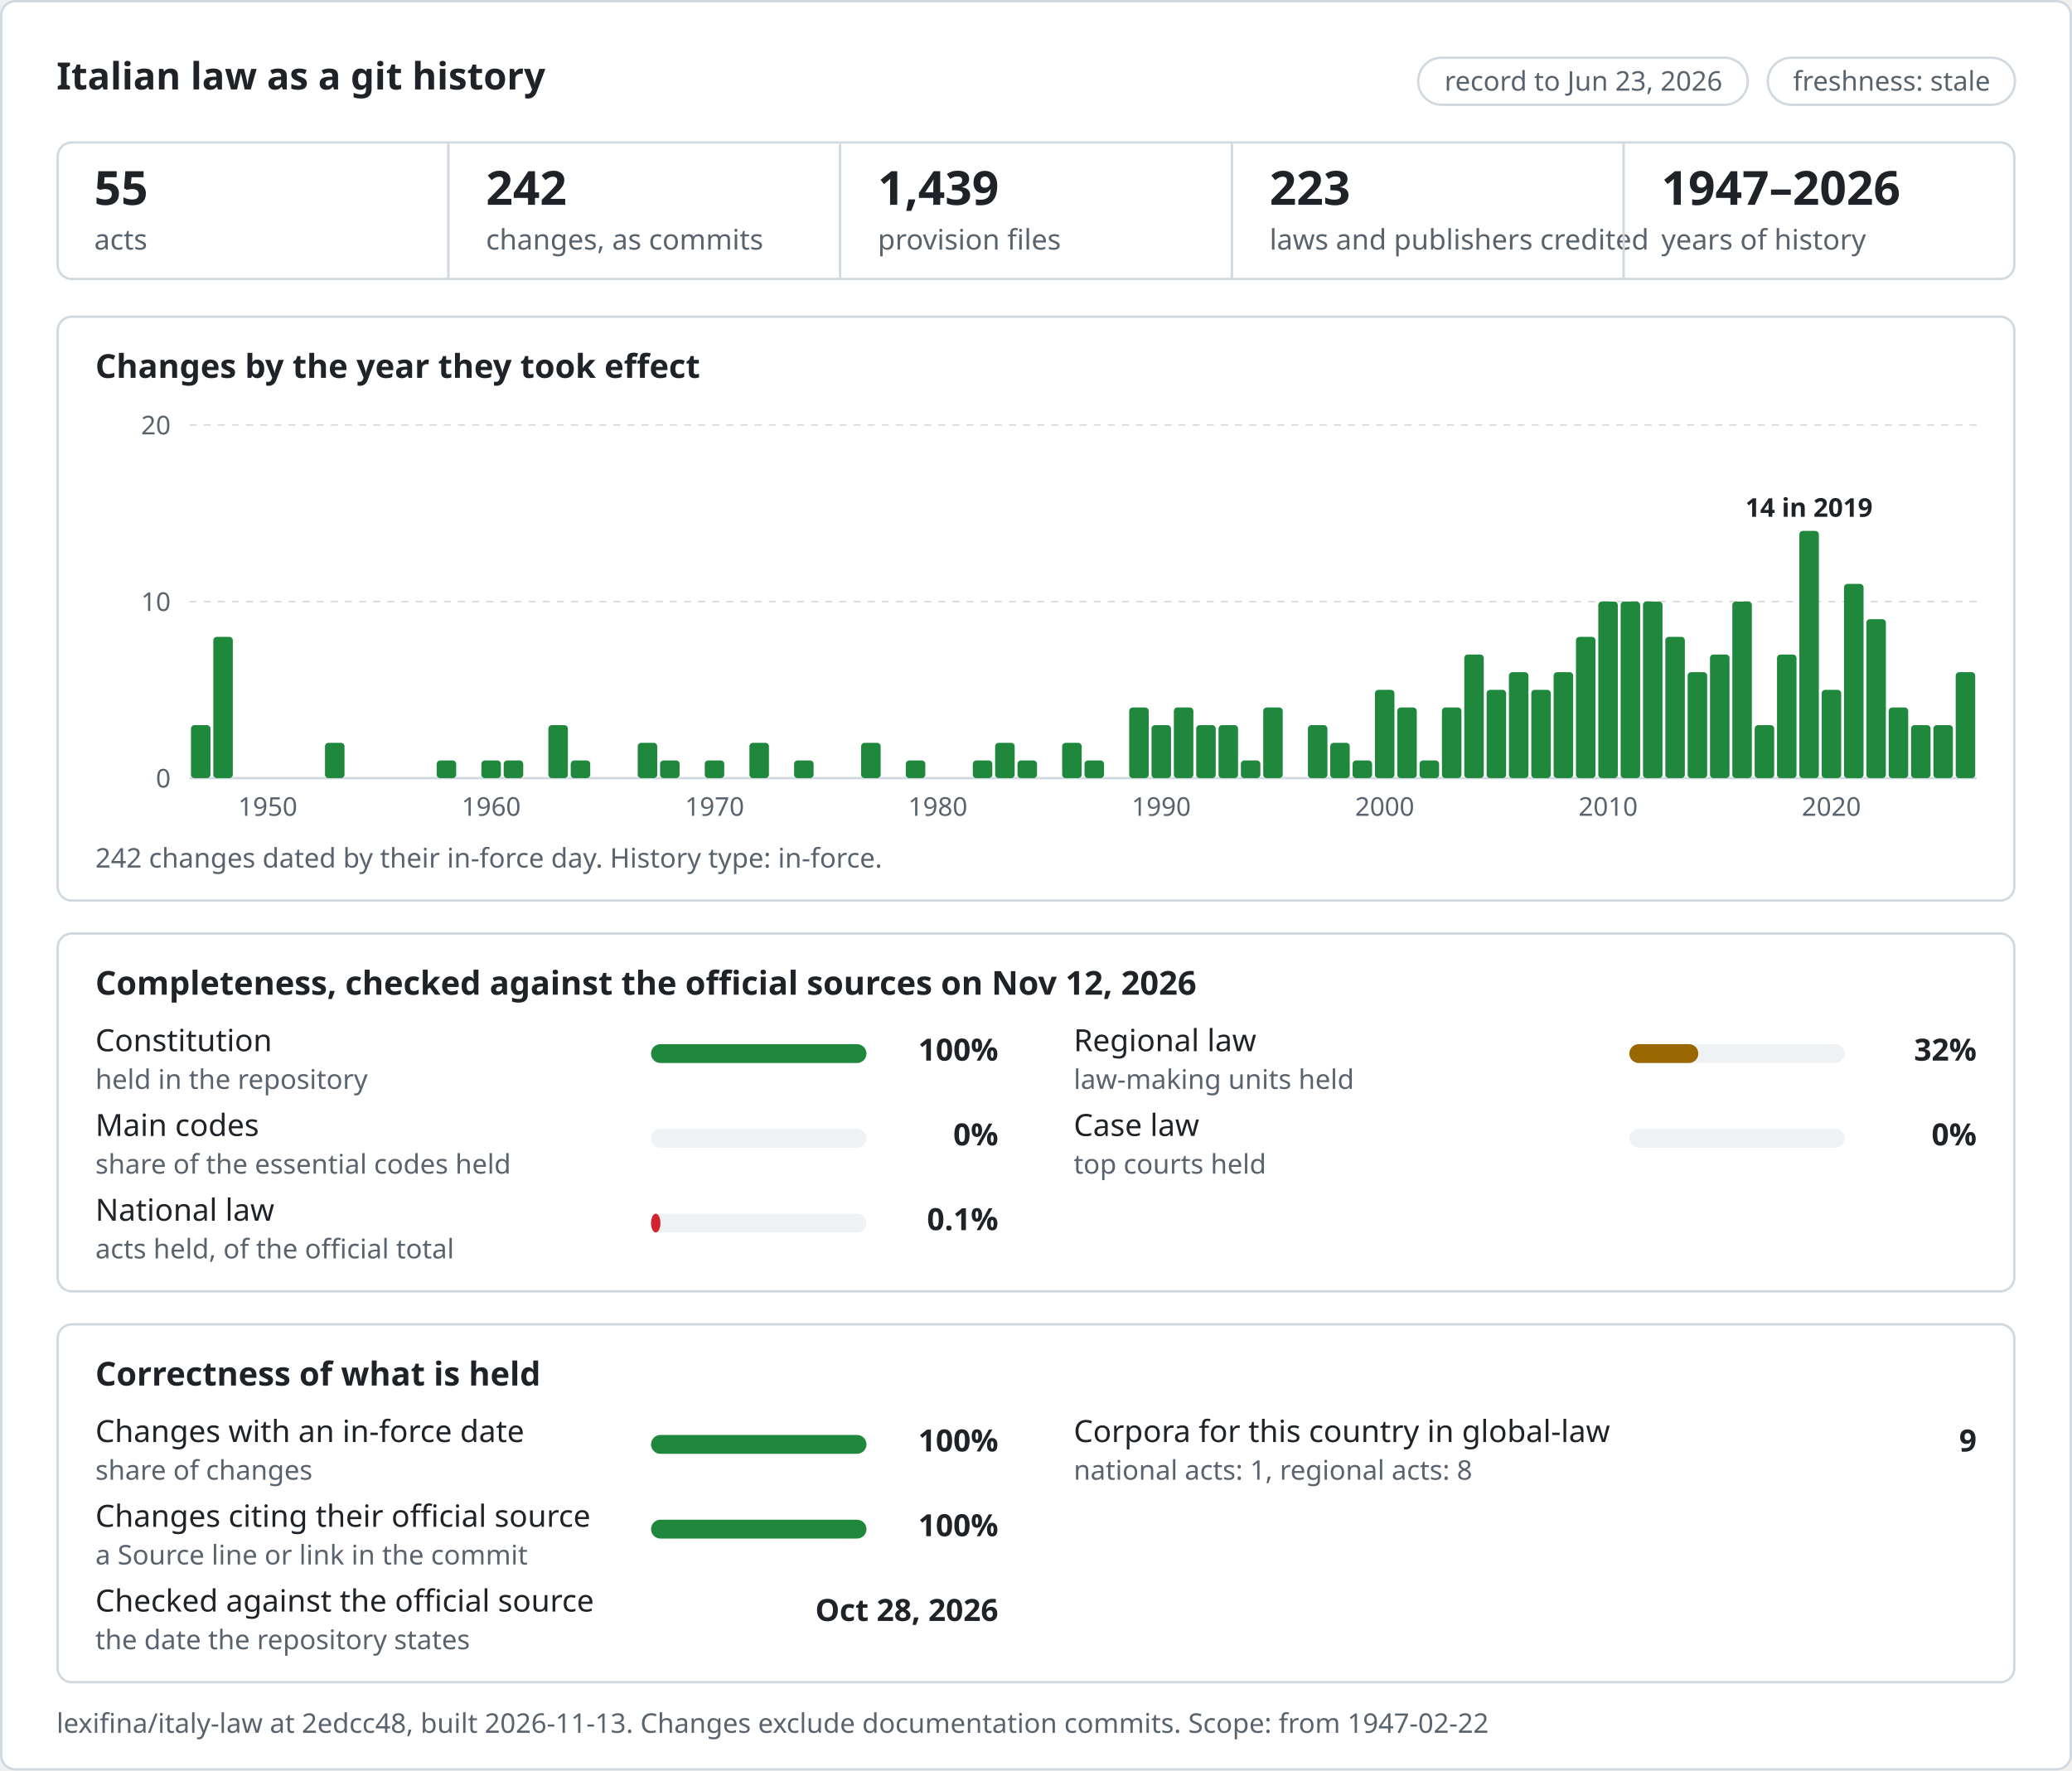
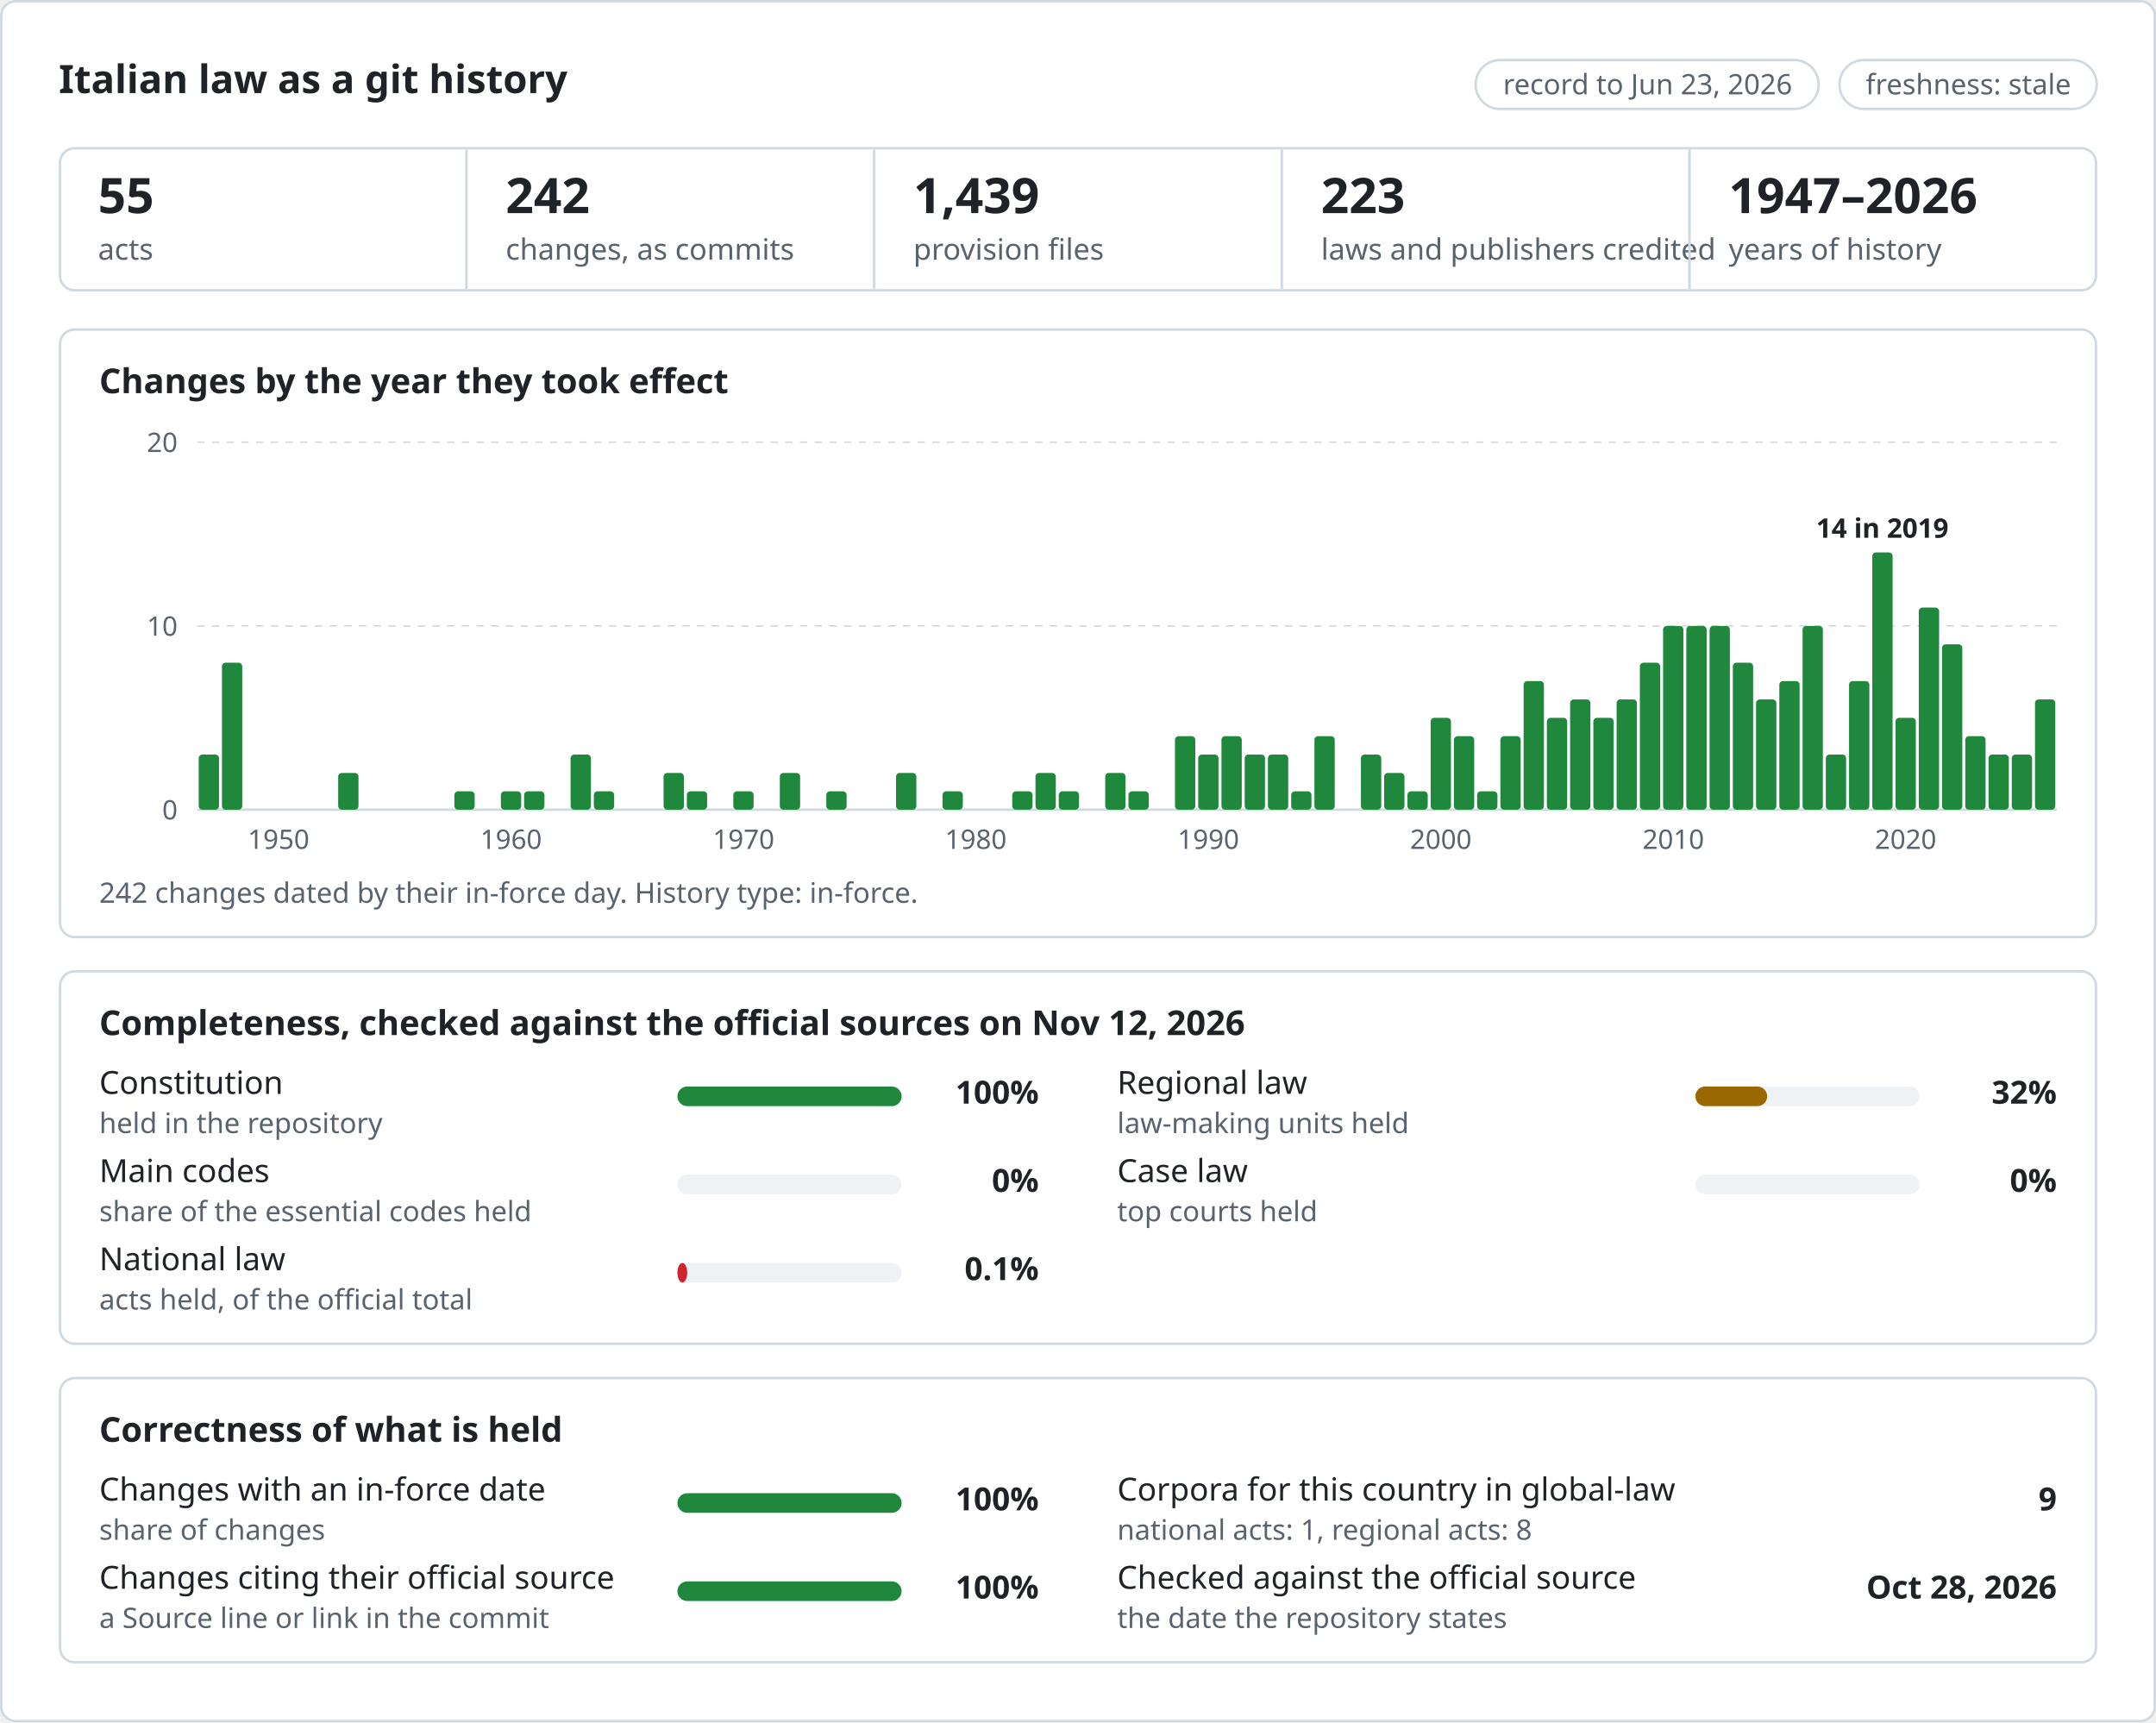
- <svg xmlns="http://www.w3.org/2000/svg" width="880" height="752" viewBox="0 0 880 752" font-family="-apple-system,BlinkMacSystemFont,Segoe UI,Noto Sans,Helvetica,Arial,sans-serif">
-   <rect x="0.5" y="0.5" width="879" height="751" rx="6" fill="#ffffff" stroke="#d1d9e0" />
+ <svg xmlns="http://www.w3.org/2000/svg" width="880" height="703" viewBox="0 0 880 703" font-family="-apple-system,BlinkMacSystemFont,Segoe UI,Noto Sans,Helvetica,Arial,sans-serif">
+   <rect x="0.5" y="0.5" width="879" height="702" rx="6" fill="#ffffff" stroke="#d1d9e0" />
  <text x="24" y="38" font-size="16" font-weight="600" fill="#1f2328">Italian law as a git history</text>
  <rect x="602.3" y="24.5" width="140" height="20" rx="10" fill="none" stroke="#d1d9e0" />
  <text x="672.5" y="38.5" font-size="11.5" font-weight="500" text-anchor="middle" fill="#59636e">record to Jun 23, 2026</text>
  <rect x="750.8" y="24.5" width="105" height="20" rx="10" fill="none" stroke="#d1d9e0" />
  <text x="803.4" y="38.5" font-size="11.5" font-weight="500" text-anchor="middle" fill="#59636e">freshness: stale</text>
  <rect x="24.5" y="60.5" width="831" height="58" rx="6" fill="#ffffff" stroke="#d1d9e0" />
  <text x="40.0" y="87" font-size="20" font-weight="600" fill="#1f2328">55</text>
  <text x="40.0" y="106" font-size="12" fill="#59636e">acts</text>
  <line x1="190.4" y1="61" x2="190.4" y2="118" stroke="#d1d9e0" />
  <text x="206.4" y="87" font-size="20" font-weight="600" fill="#1f2328">242</text>
  <text x="206.4" y="106" font-size="12" fill="#59636e">changes, as commits</text>
  <line x1="356.8" y1="61" x2="356.8" y2="118" stroke="#d1d9e0" />
  <text x="372.8" y="87" font-size="20" font-weight="600" fill="#1f2328">1,439</text>
  <text x="372.8" y="106" font-size="12" fill="#59636e">provision files</text>
  <line x1="523.2" y1="61" x2="523.2" y2="118" stroke="#d1d9e0" />
  <text x="539.2" y="87" font-size="20" font-weight="600" fill="#1f2328">223</text>
  <text x="539.2" y="106" font-size="12" fill="#59636e" textLength="142" lengthAdjust="spacingAndGlyphs">laws and publishers credited</text>
  <line x1="689.6" y1="61" x2="689.6" y2="118" stroke="#d1d9e0" />
  <text x="705.6" y="87" font-size="20" font-weight="600" fill="#1f2328">1947–2026</text>
  <text x="705.6" y="106" font-size="12" fill="#59636e">years of history</text>
  <rect x="24.5" y="134.5" width="831" height="248" rx="6" fill="#ffffff" stroke="#d1d9e0" />
  <text x="40.5" y="160.5" font-size="14" font-weight="600" fill="#1f2328">Changes by the year they took effect</text>
  <line x1="80.5" y1="330.5" x2="839.5" y2="330.5" stroke="#d1d9e0" stroke-width="1" />
  <text x="72.5" y="334.5" font-size="11" text-anchor="end" fill="#59636e">0</text>
  <line x1="80.5" y1="255.5" x2="839.5" y2="255.5" stroke="#d1d9e0" stroke-width="0.6" stroke-dasharray="3 3" />
  <text x="72.5" y="259.5" font-size="11" text-anchor="end" fill="#59636e">10</text>
  <line x1="80.5" y1="180.5" x2="839.5" y2="180.5" stroke="#d1d9e0" stroke-width="0.6" stroke-dasharray="3 3" />
  <text x="72.5" y="184.5" font-size="11" text-anchor="end" fill="#59636e">20</text>
  <rect x="81.10" y="308.0" width="8.29" height="22.5" rx="1.5" fill="#1f883d" />
  <rect x="90.59" y="270.5" width="8.29" height="60.0" rx="1.5" fill="#1f883d" />
  <text x="113.7" y="346.5" font-size="11" text-anchor="middle" fill="#59636e">1950</text>
  <rect x="138.03" y="315.5" width="8.29" height="15.0" rx="1.5" fill="#1f883d" />
  <rect x="185.46" y="323.0" width="8.29" height="7.5" rx="1.5" fill="#1f883d" />
  <rect x="204.44" y="323.0" width="8.29" height="7.5" rx="1.5" fill="#1f883d" />
  <text x="208.6" y="346.5" font-size="11" text-anchor="middle" fill="#59636e">1960</text>
  <rect x="213.93" y="323.0" width="8.29" height="7.5" rx="1.5" fill="#1f883d" />
  <rect x="232.90" y="308.0" width="8.29" height="22.5" rx="1.5" fill="#1f883d" />
  <rect x="242.39" y="323.0" width="8.29" height="7.5" rx="1.5" fill="#1f883d" />
  <rect x="270.85" y="315.5" width="8.29" height="15.0" rx="1.5" fill="#1f883d" />
  <rect x="280.34" y="323.0" width="8.29" height="7.5" rx="1.5" fill="#1f883d" />
  <rect x="299.31" y="323.0" width="8.29" height="7.5" rx="1.5" fill="#1f883d" />
  <text x="303.5" y="346.5" font-size="11" text-anchor="middle" fill="#59636e">1970</text>
  <rect x="318.29" y="315.5" width="8.29" height="15.0" rx="1.5" fill="#1f883d" />
  <rect x="337.26" y="323.0" width="8.29" height="7.5" rx="1.5" fill="#1f883d" />
  <rect x="365.73" y="315.5" width="8.29" height="15.0" rx="1.5" fill="#1f883d" />
  <rect x="384.70" y="323.0" width="8.29" height="7.5" rx="1.5" fill="#1f883d" />
  <text x="398.3" y="346.5" font-size="11" text-anchor="middle" fill="#59636e">1980</text>
  <rect x="413.16" y="323.0" width="8.29" height="7.5" rx="1.5" fill="#1f883d" />
  <rect x="422.65" y="315.5" width="8.29" height="15.0" rx="1.5" fill="#1f883d" />
  <rect x="432.14" y="323.0" width="8.29" height="7.5" rx="1.5" fill="#1f883d" />
  <rect x="451.11" y="315.5" width="8.29" height="15.0" rx="1.5" fill="#1f883d" />
  <rect x="460.60" y="323.0" width="8.29" height="7.5" rx="1.5" fill="#1f883d" />
  <rect x="479.58" y="300.5" width="8.29" height="30.0" rx="1.5" fill="#1f883d" />
  <rect x="489.06" y="308.0" width="8.29" height="22.5" rx="1.5" fill="#1f883d" />
  <text x="493.2" y="346.5" font-size="11" text-anchor="middle" fill="#59636e">1990</text>
  <rect x="498.55" y="300.5" width="8.29" height="30.0" rx="1.5" fill="#1f883d" />
  <rect x="508.04" y="308.0" width="8.29" height="22.5" rx="1.5" fill="#1f883d" />
  <rect x="517.52" y="308.0" width="8.29" height="22.5" rx="1.5" fill="#1f883d" />
  <rect x="527.01" y="323.0" width="8.29" height="7.5" rx="1.5" fill="#1f883d" />
  <rect x="536.50" y="300.5" width="8.29" height="30.0" rx="1.5" fill="#1f883d" />
  <rect x="555.48" y="308.0" width="8.29" height="22.5" rx="1.5" fill="#1f883d" />
  <rect x="564.96" y="315.5" width="8.29" height="15.0" rx="1.5" fill="#1f883d" />
  <rect x="574.45" y="323.0" width="8.29" height="7.5" rx="1.5" fill="#1f883d" />
  <rect x="583.94" y="293.0" width="8.29" height="37.5" rx="1.5" fill="#1f883d" />
  <text x="588.1" y="346.5" font-size="11" text-anchor="middle" fill="#59636e">2000</text>
  <rect x="593.43" y="300.5" width="8.29" height="30.0" rx="1.5" fill="#1f883d" />
  <rect x="602.91" y="323.0" width="8.29" height="7.5" rx="1.5" fill="#1f883d" />
  <rect x="612.40" y="300.5" width="8.29" height="30.0" rx="1.5" fill="#1f883d" />
  <rect x="621.89" y="278.0" width="8.29" height="52.5" rx="1.5" fill="#1f883d" />
  <rect x="631.38" y="293.0" width="8.29" height="37.5" rx="1.5" fill="#1f883d" />
  <rect x="640.86" y="285.5" width="8.29" height="45.0" rx="1.5" fill="#1f883d" />
  <rect x="650.35" y="293.0" width="8.29" height="37.5" rx="1.5" fill="#1f883d" />
  <rect x="659.84" y="285.5" width="8.29" height="45.0" rx="1.5" fill="#1f883d" />
  <rect x="669.33" y="270.5" width="8.29" height="60.0" rx="1.5" fill="#1f883d" />
  <rect x="678.81" y="255.5" width="8.29" height="75.0" rx="1.5" fill="#1f883d" />
  <text x="683.0" y="346.5" font-size="11" text-anchor="middle" fill="#59636e">2010</text>
  <rect x="688.30" y="255.5" width="8.29" height="75.0" rx="1.5" fill="#1f883d" />
  <rect x="697.79" y="255.5" width="8.29" height="75.0" rx="1.5" fill="#1f883d" />
  <rect x="707.28" y="270.5" width="8.29" height="60.0" rx="1.5" fill="#1f883d" />
  <rect x="716.76" y="285.5" width="8.29" height="45.0" rx="1.5" fill="#1f883d" />
  <rect x="726.25" y="278.0" width="8.29" height="52.5" rx="1.5" fill="#1f883d" />
  <rect x="735.74" y="255.5" width="8.29" height="75.0" rx="1.5" fill="#1f883d" />
  <rect x="745.23" y="308.0" width="8.29" height="22.5" rx="1.5" fill="#1f883d" />
  <rect x="754.71" y="278.0" width="8.29" height="52.5" rx="1.5" fill="#1f883d" />
  <rect x="764.20" y="225.5" width="8.29" height="105.0" rx="1.5" fill="#1f883d" />
  <text x="768.3" y="219.5" font-size="11" font-weight="600" text-anchor="middle" fill="#1f2328">14 in 2019</text>
  <rect x="773.69" y="293.0" width="8.29" height="37.5" rx="1.5" fill="#1f883d" />
  <text x="777.8" y="346.5" font-size="11" text-anchor="middle" fill="#59636e">2020</text>
  <rect x="783.18" y="248.0" width="8.29" height="82.5" rx="1.5" fill="#1f883d" />
  <rect x="792.66" y="263.0" width="8.29" height="67.5" rx="1.5" fill="#1f883d" />
  <rect x="802.15" y="300.5" width="8.29" height="30.0" rx="1.5" fill="#1f883d" />
  <rect x="811.64" y="308.0" width="8.29" height="22.5" rx="1.5" fill="#1f883d" />
  <rect x="821.13" y="308.0" width="8.29" height="22.5" rx="1.5" fill="#1f883d" />
  <rect x="830.61" y="285.5" width="8.29" height="45.0" rx="1.5" fill="#1f883d" />
  <text x="40.5" y="368.5" font-size="11.5" fill="#59636e">242 changes dated by their in-force day. History type: in-force.</text>
  <rect x="24.5" y="396.5" width="831" height="152" rx="6" fill="#ffffff" stroke="#d1d9e0" />
  <text x="40.5" y="422.5" font-size="14" font-weight="600" fill="#1f2328">Completeness, checked against the official sources on Nov 12, 2026</text>
  <text x="40.5" y="446.5" font-size="13" fill="#1f2328">Constitution</text>
  <text x="40.5" y="462.5" font-size="11.5" fill="#59636e">held in the repository</text>
  <g>
    <rect x="276.5" y="443.5" width="91.5" height="8" rx="4" fill="#eff2f5" />
    <rect x="276.5" y="443.5" width="91.5" height="8" rx="4" fill="#1f883d" />
  </g>
  <text x="424.0" y="450.5" font-size="13" font-weight="600" text-anchor="end" fill="#1f2328">100%</text>
  <text x="40.5" y="482.5" font-size="13" fill="#1f2328">Main codes</text>
  <text x="40.5" y="498.5" font-size="11.5" fill="#59636e">share of the essential codes held</text>
  <g>
    <rect x="276.5" y="479.5" width="91.5" height="8" rx="4" fill="#eff2f5" />
  </g>
  <text x="424.0" y="486.5" font-size="13" font-weight="600" text-anchor="end" fill="#1f2328">0%</text>
  <text x="40.5" y="518.5" font-size="13" fill="#1f2328">National law</text>
  <text x="40.5" y="534.5" font-size="11.5" fill="#59636e">acts held, of the official total</text>
  <g>
    <rect x="276.5" y="515.5" width="91.5" height="8" rx="4" fill="#eff2f5" />
    <rect x="276.5" y="515.5" width="4.0" height="8" rx="4" fill="#d1242f" />
  </g>
  <text x="424.0" y="522.5" font-size="13" font-weight="600" text-anchor="end" fill="#1f2328">0.1%</text>
  <text x="456.0" y="446.5" font-size="13" fill="#1f2328">Regional law</text>
  <text x="456.0" y="462.5" font-size="11.5" fill="#59636e">law-making units held</text>
  <g>
    <rect x="692.0" y="443.5" width="91.5" height="8" rx="4" fill="#eff2f5" />
    <rect x="692.0" y="443.5" width="29.3" height="8" rx="4" fill="#9a6700" />
  </g>
  <text x="839.5" y="450.5" font-size="13" font-weight="600" text-anchor="end" fill="#1f2328">32%</text>
  <text x="456.0" y="482.5" font-size="13" fill="#1f2328">Case law</text>
  <text x="456.0" y="498.5" font-size="11.5" fill="#59636e">top courts held</text>
  <g>
    <rect x="692.0" y="479.5" width="91.5" height="8" rx="4" fill="#eff2f5" />
  </g>
  <text x="839.5" y="486.5" font-size="13" font-weight="600" text-anchor="end" fill="#1f2328">0%</text>
-   <rect x="24.5" y="562.5" width="831" height="152" rx="6" fill="#ffffff" stroke="#d1d9e0" />
+   <rect x="24.5" y="562.5" width="831" height="116" rx="6" fill="#ffffff" stroke="#d1d9e0" />
  <text x="40.5" y="588.5" font-size="14" font-weight="600" fill="#1f2328">Correctness of what is held</text>
  <text x="40.5" y="612.5" font-size="13" fill="#1f2328">Changes with an in-force date</text>
  <text x="40.5" y="628.5" font-size="11.5" fill="#59636e">share of changes</text>
  <g>
    <rect x="276.5" y="609.5" width="91.5" height="8" rx="4" fill="#eff2f5" />
    <rect x="276.5" y="609.5" width="91.5" height="8" rx="4" fill="#1f883d" />
  </g>
  <text x="424.0" y="616.5" font-size="13" font-weight="600" text-anchor="end" fill="#1f2328">100%</text>
  <text x="40.5" y="648.5" font-size="13" fill="#1f2328">Changes citing their official source</text>
  <text x="40.5" y="664.5" font-size="11.5" fill="#59636e">a Source line or link in the commit</text>
  <g>
    <rect x="276.5" y="645.5" width="91.5" height="8" rx="4" fill="#eff2f5" />
    <rect x="276.5" y="645.5" width="91.5" height="8" rx="4" fill="#1f883d" />
  </g>
  <text x="424.0" y="652.5" font-size="13" font-weight="600" text-anchor="end" fill="#1f2328">100%</text>
-   <text x="40.5" y="684.5" font-size="13" fill="#1f2328">Checked against the official source</text>
-   <text x="40.5" y="700.5" font-size="11.5" fill="#59636e">the date the repository states</text>
-   <text x="424.0" y="688.5" font-size="13" font-weight="600" text-anchor="end" fill="#1f2328">Oct 28, 2026</text>
  <text x="456.0" y="612.5" font-size="13" fill="#1f2328">Corpora for this country in global-law</text>
  <text x="456.0" y="628.5" font-size="11.5" fill="#59636e">national acts: 1, regional acts: 8</text>
  <text x="839.5" y="616.5" font-size="13" font-weight="600" text-anchor="end" fill="#1f2328">9</text>
-   <text x="24" y="736" font-size="11.5" fill="#59636e">lexifina/italy-law at 2edcc48, built 2026-11-13. Changes exclude documentation commits. Scope: from 1947-02-22</text>
+   <text x="456.0" y="648.5" font-size="13" fill="#1f2328">Checked against the official source</text>
+   <text x="456.0" y="664.5" font-size="11.5" fill="#59636e">the date the repository states</text>
+   <text x="839.5" y="652.5" font-size="13" font-weight="600" text-anchor="end" fill="#1f2328">Oct 28, 2026</text>
</svg>
